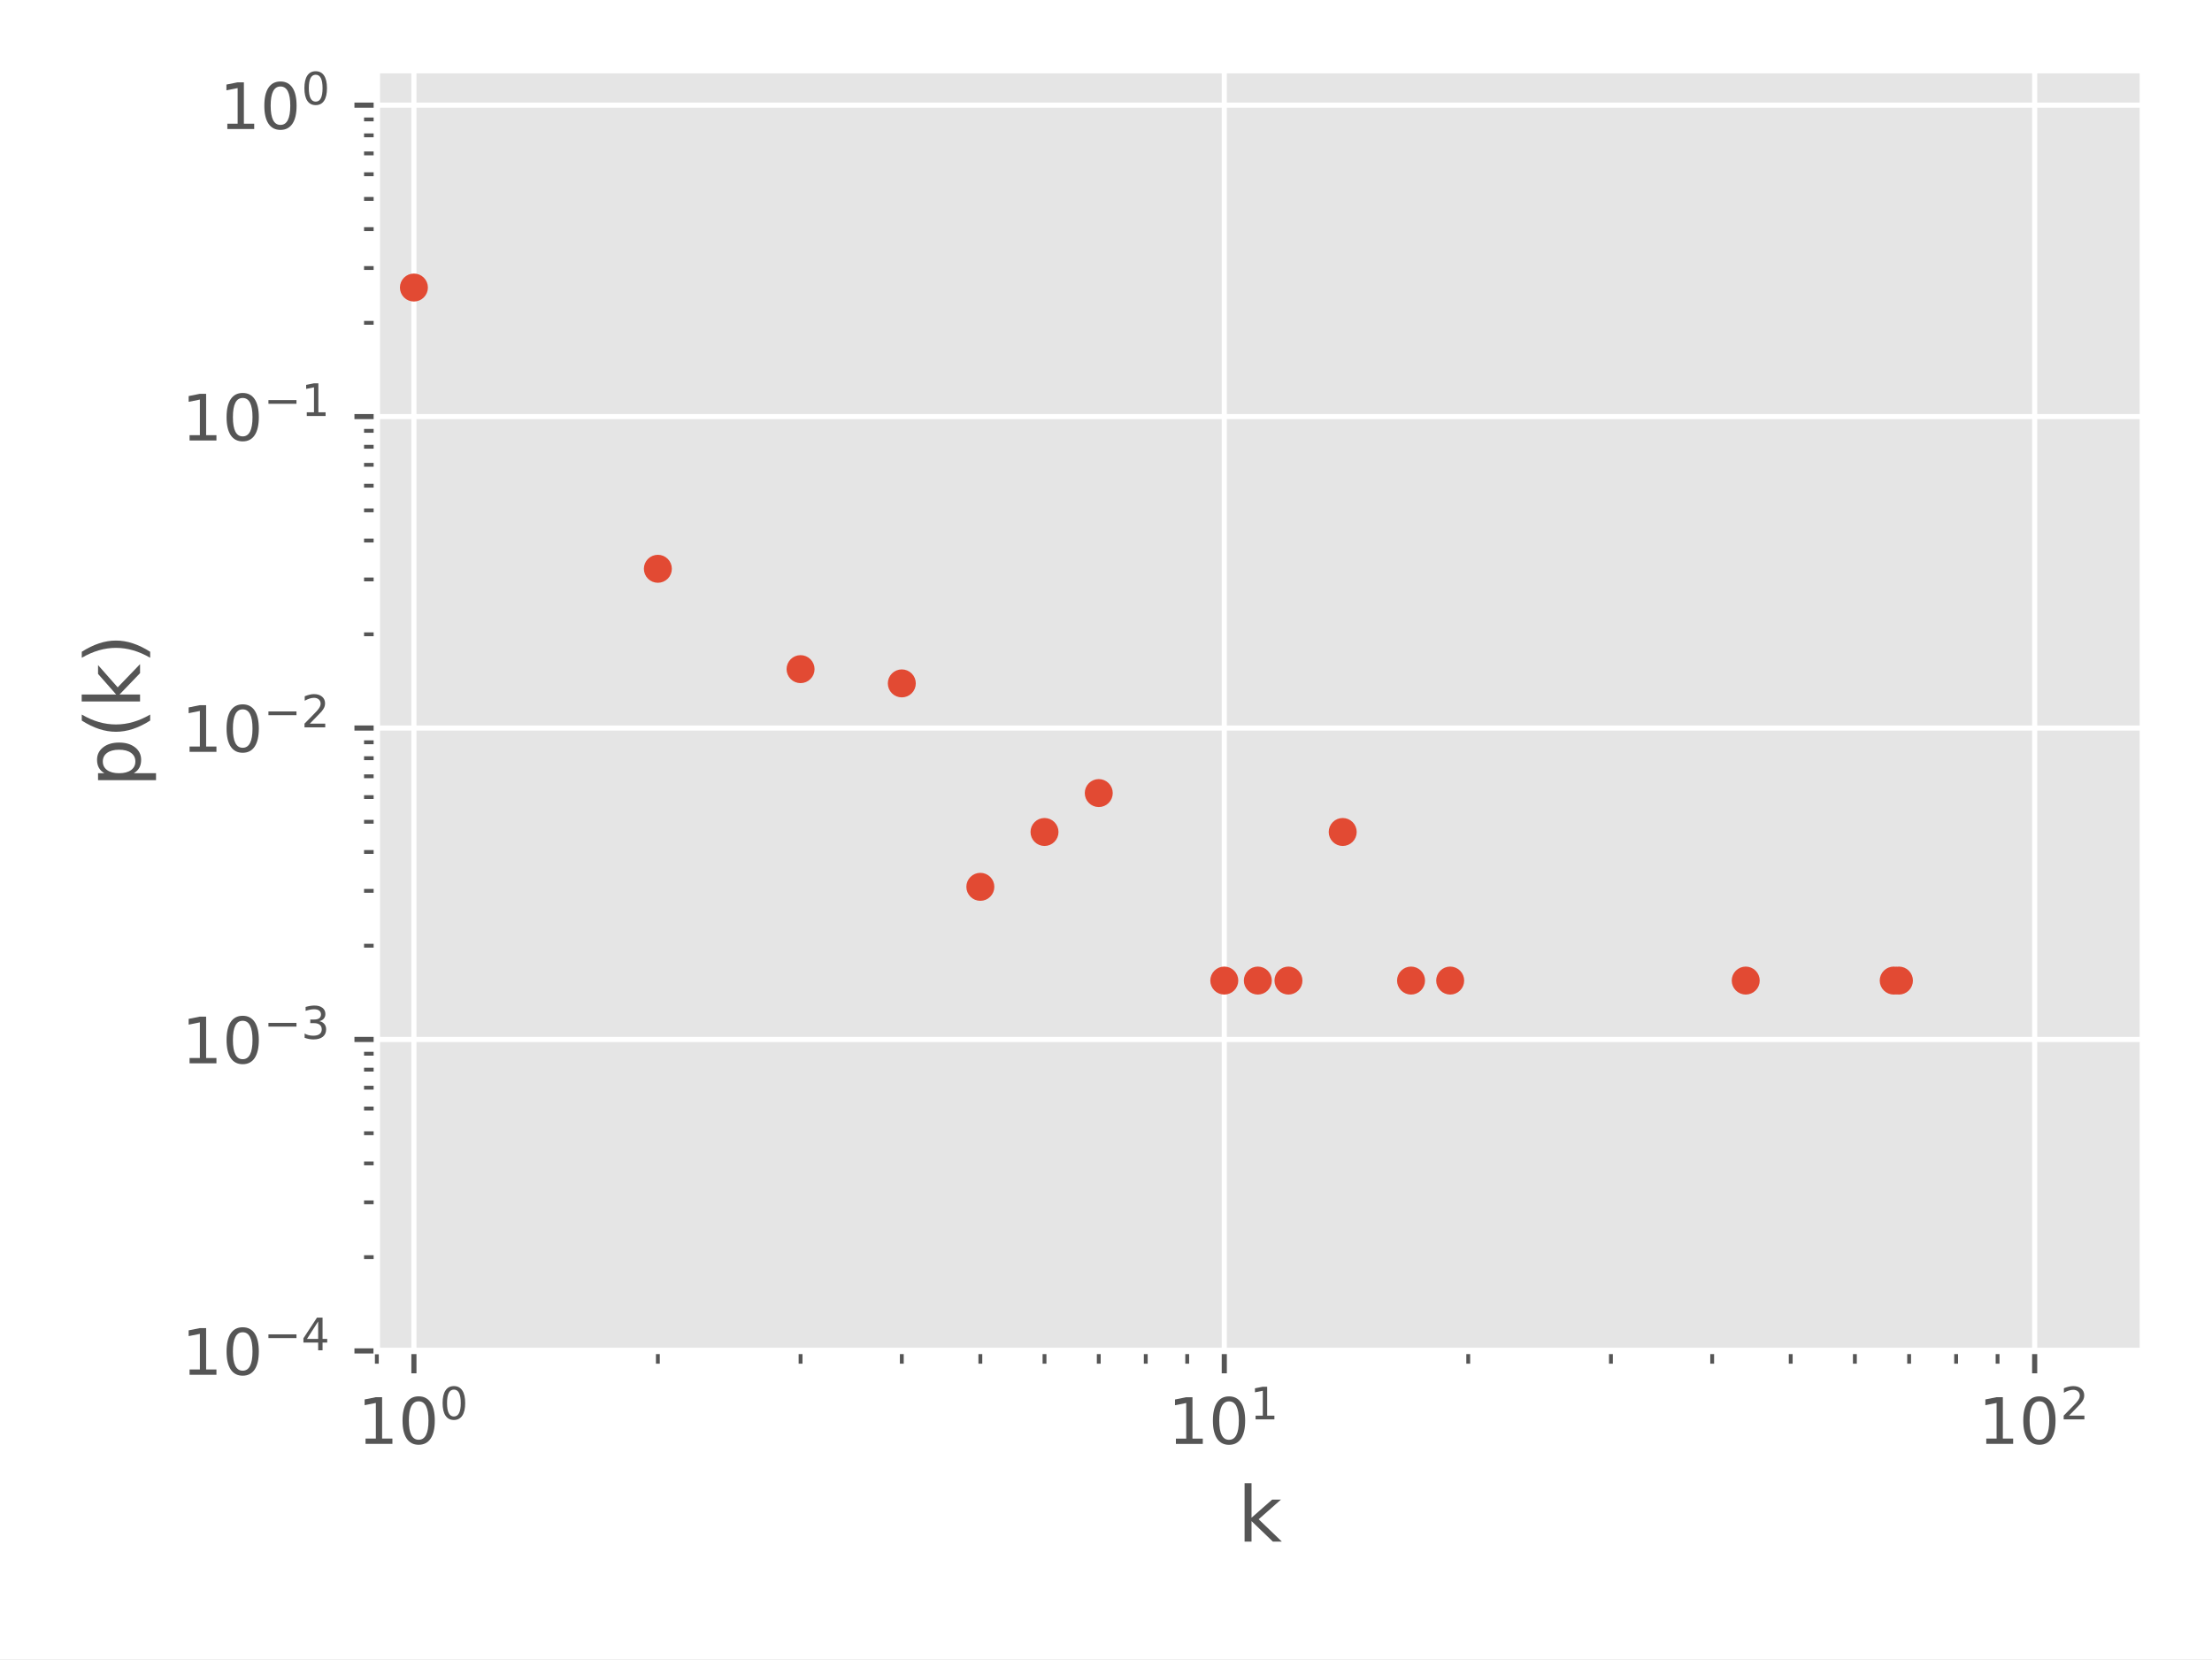
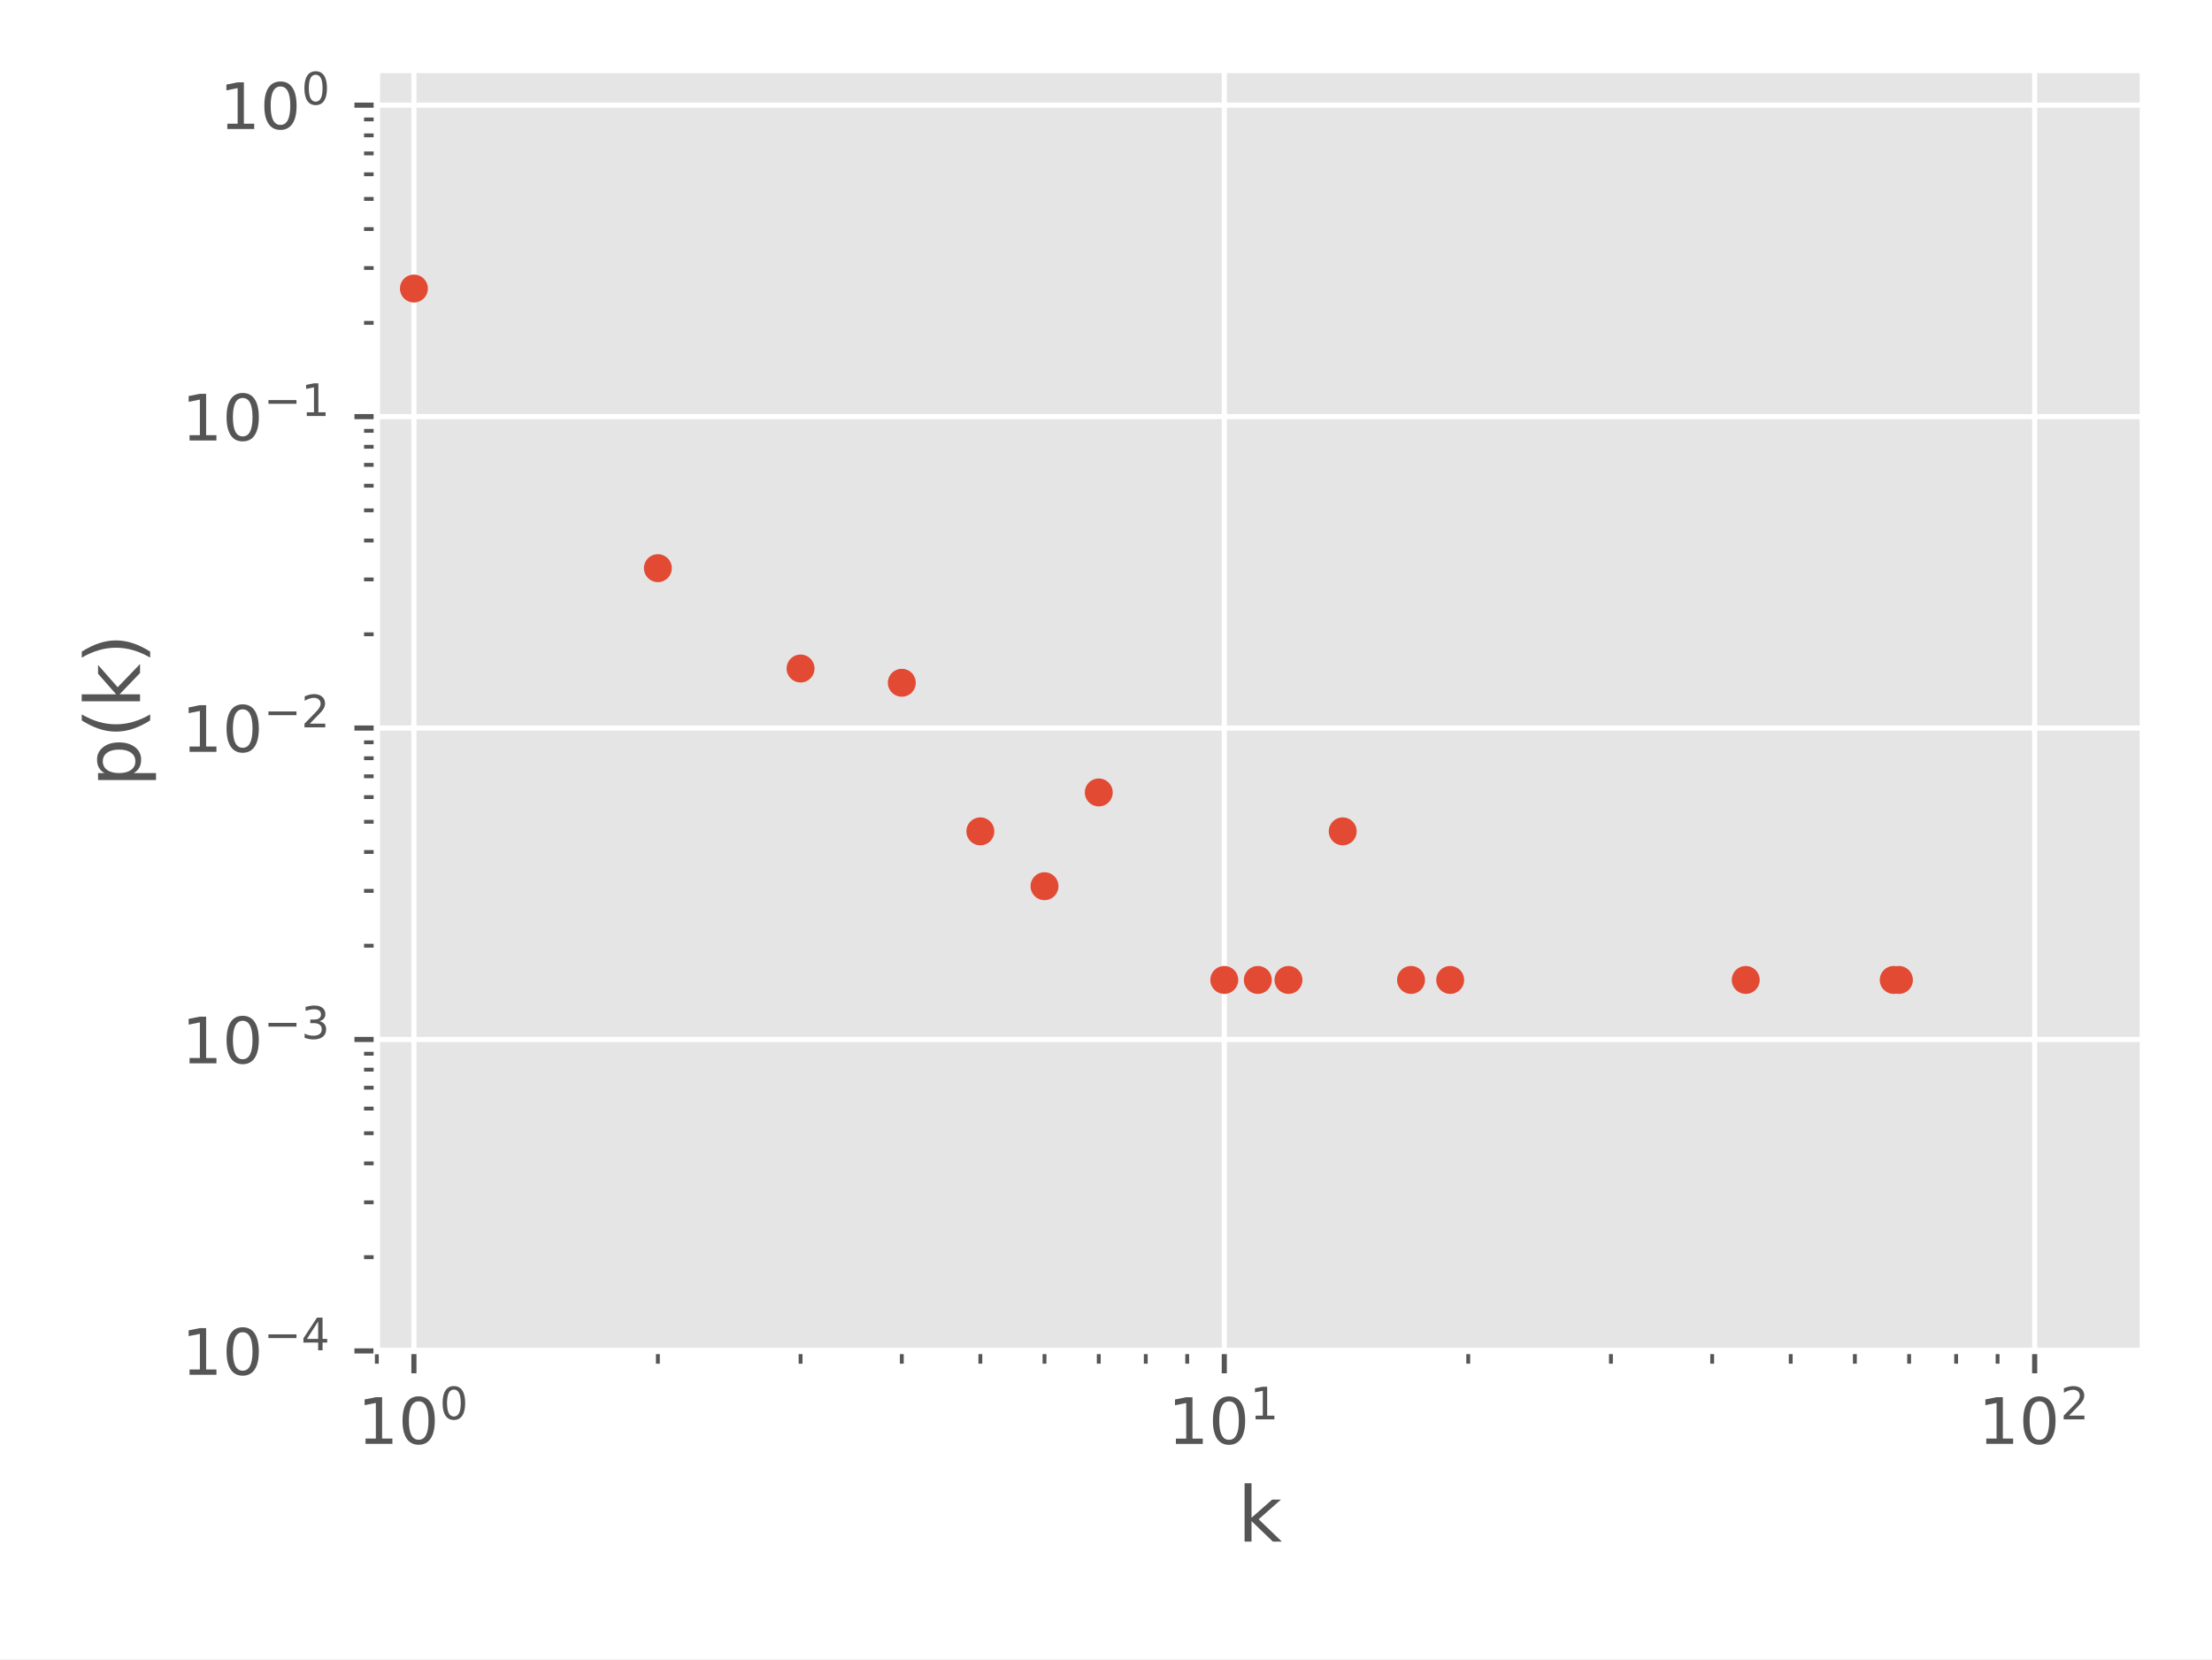
<svg xmlns="http://www.w3.org/2000/svg" xmlns:xlink="http://www.w3.org/1999/xlink" width="345.6pt" height="259.2pt" viewBox="0 0 345.6 259.2" version="1.1">
  <defs>
    <style type="text/css">*{stroke-linejoin: round; stroke-linecap: butt}</style>
  </defs>
  <g id="figure_1">
    <g id="patch_1">
      <path d="M 0 259.2  L 345.6 259.2  L 345.6 0  L 0 0  z " style="fill: #ffffff" />
    </g>
    <g id="axes_1">
      <g id="patch_2">
-         <path d="M 58.877 211.048  L 334.8 211.048  L 334.8 10.964  L 58.877 10.964  z " style="fill: #e5e5e5" />
+         <path d="M 58.877 211.048  L 334.8 211.048  L 334.8 10.918  L 58.877 10.918  z " style="fill: #e5e5e5" />
      </g>
      <g id="matplotlib.axis_1">
        <g id="xtick_1">
          <g id="line2d_1">
-             <path d="M 64.67 211.048  L 64.67 10.964  " clip-path="url(#p34e379d106)" style="fill: none; stroke: #ffffff; stroke-width: 0.8; stroke-linecap: square" />
+             <path d="M 64.67 211.048  L 64.67 10.918  " clip-path="url(#pd19d68259e)" style="fill: none; stroke: #ffffff; stroke-width: 0.8; stroke-linecap: square" />
          </g>
          <g id="line2d_2">
            <defs>
-               <path id="m180568f1c6" d="M 0 0  L 0 3.5  " style="stroke: #555555; stroke-width: 0.8" />
+               <path id="m4f8081036e" d="M 0 0  L 0 3.5  " style="stroke: #555555; stroke-width: 0.8" />
            </defs>
            <g>
-               <use xlink:href="#m180568f1c6" x="64.67" y="211.048" style="fill: #555555; stroke: #555555; stroke-width: 0.8" />
+               <use xlink:href="#m4f8081036e" x="64.67" y="211.048" style="fill: #555555; stroke: #555555; stroke-width: 0.8" />
            </g>
          </g>
          <g id="text_1">
            <g style="fill: #555555" transform="translate(55.87046 225.6464) scale(0.1 -0.1)">
              <defs>
                <path id="DejaVuSans-31" d="M 794 531  L 1825 531  L 1825 4091  L 703 3866  L 703 4441  L 1819 4666  L 2450 4666  L 2450 531  L 3481 531  L 3481 0  L 794 0  L 794 531  z " transform="scale(0.015625)" />
                <path id="DejaVuSans-30" d="M 2034 4250  Q 1547 4250 1301 3770  Q 1056 3291 1056 2328  Q 1056 1369 1301 889  Q 1547 409 2034 409  Q 2525 409 2770 889  Q 3016 1369 3016 2328  Q 3016 3291 2770 3770  Q 2525 4250 2034 4250  z M 2034 4750  Q 2819 4750 3233 4129  Q 3647 3509 3647 2328  Q 3647 1150 3233 529  Q 2819 -91 2034 -91  Q 1250 -91 836 529  Q 422 1150 422 2328  Q 422 3509 836 4129  Q 1250 4750 2034 4750  z " transform="scale(0.015625)" />
              </defs>
              <use xlink:href="#DejaVuSans-31" transform="translate(0 0.765625)" />
              <use xlink:href="#DejaVuSans-30" transform="translate(63.62305 0.765625)" />
              <use xlink:href="#DejaVuSans-30" transform="translate(128.2031 39.04688) scale(0.7)" />
            </g>
          </g>
        </g>
        <g id="xtick_2">
          <g id="line2d_3">
-             <path d="M 191.281 211.048  L 191.281 10.964  " clip-path="url(#p34e379d106)" style="fill: none; stroke: #ffffff; stroke-width: 0.8; stroke-linecap: square" />
+             <path d="M 191.281 211.048  L 191.281 10.918  " clip-path="url(#pd19d68259e)" style="fill: none; stroke: #ffffff; stroke-width: 0.8; stroke-linecap: square" />
          </g>
          <g id="line2d_4">
            <g>
-               <use xlink:href="#m180568f1c6" x="191.281" y="211.048" style="fill: #555555; stroke: #555555; stroke-width: 0.8" />
+               <use xlink:href="#m4f8081036e" x="191.281" y="211.048" style="fill: #555555; stroke: #555555; stroke-width: 0.8" />
            </g>
          </g>
          <g id="text_2">
            <g style="fill: #555555" transform="translate(182.4815 225.6464) scale(0.1 -0.1)">
              <use xlink:href="#DejaVuSans-31" transform="translate(0 0.684375)" />
              <use xlink:href="#DejaVuSans-30" transform="translate(63.62305 0.684375)" />
              <use xlink:href="#DejaVuSans-31" transform="translate(128.2031 38.96563) scale(0.7)" />
            </g>
          </g>
        </g>
        <g id="xtick_3">
          <g id="line2d_5">
-             <path d="M 317.893 211.048  L 317.893 10.964  " clip-path="url(#p34e379d106)" style="fill: none; stroke: #ffffff; stroke-width: 0.8; stroke-linecap: square" />
+             <path d="M 317.893 211.048  L 317.893 10.918  " clip-path="url(#pd19d68259e)" style="fill: none; stroke: #ffffff; stroke-width: 0.8; stroke-linecap: square" />
          </g>
          <g id="line2d_6">
            <g>
-               <use xlink:href="#m180568f1c6" x="317.893" y="211.048" style="fill: #555555; stroke: #555555; stroke-width: 0.8" />
+               <use xlink:href="#m4f8081036e" x="317.893" y="211.048" style="fill: #555555; stroke: #555555; stroke-width: 0.8" />
            </g>
          </g>
          <g id="text_3">
            <g style="fill: #555555" transform="translate(309.0925 225.6464) scale(0.1 -0.1)">
              <defs>
                <path id="DejaVuSans-32" d="M 1228 531  L 3431 531  L 3431 0  L 469 0  L 469 531  Q 828 903 1448 1529  Q 2069 2156 2228 2338  Q 2531 2678 2651 2914  Q 2772 3150 2772 3378  Q 2772 3750 2511 3984  Q 2250 4219 1831 4219  Q 1534 4219 1204 4116  Q 875 4013 500 3803  L 500 4441  Q 881 4594 1212 4672  Q 1544 4750 1819 4750  Q 2544 4750 2975 4387  Q 3406 4025 3406 3419  Q 3406 3131 3298 2873  Q 3191 2616 2906 2266  Q 2828 2175 2409 1742  Q 1991 1309 1228 531  z " transform="scale(0.015625)" />
              </defs>
              <use xlink:href="#DejaVuSans-31" transform="translate(0 0.765625)" />
              <use xlink:href="#DejaVuSans-30" transform="translate(63.62305 0.765625)" />
              <use xlink:href="#DejaVuSans-32" transform="translate(128.2031 39.04688) scale(0.7)" />
            </g>
          </g>
        </g>
        <g id="xtick_4">
          <g id="line2d_7">
            <defs>
-               <path id="mff0cc041ae" d="M 0 0  L 0 2  " style="stroke: #555555; stroke-width: 0.6" />
+               <path id="mb3ab9eba91" d="M 0 0  L 0 2  " style="stroke: #555555; stroke-width: 0.6" />
            </defs>
            <g>
-               <use xlink:href="#mff0cc041ae" x="58.877" y="211.048" style="fill: #555555; stroke: #555555; stroke-width: 0.6" />
+               <use xlink:href="#mb3ab9eba91" x="58.877" y="211.048" style="fill: #555555; stroke: #555555; stroke-width: 0.6" />
            </g>
          </g>
        </g>
        <g id="xtick_5">
          <g id="line2d_8">
            <g>
-               <use xlink:href="#mff0cc041ae" x="102.784" y="211.048" style="fill: #555555; stroke: #555555; stroke-width: 0.6" />
+               <use xlink:href="#mb3ab9eba91" x="102.784" y="211.048" style="fill: #555555; stroke: #555555; stroke-width: 0.6" />
            </g>
          </g>
        </g>
        <g id="xtick_6">
          <g id="line2d_9">
            <g>
-               <use xlink:href="#mff0cc041ae" x="125.079" y="211.048" style="fill: #555555; stroke: #555555; stroke-width: 0.6" />
+               <use xlink:href="#mb3ab9eba91" x="125.079" y="211.048" style="fill: #555555; stroke: #555555; stroke-width: 0.6" />
            </g>
          </g>
        </g>
        <g id="xtick_7">
          <g id="line2d_10">
            <g>
-               <use xlink:href="#mff0cc041ae" x="140.898" y="211.048" style="fill: #555555; stroke: #555555; stroke-width: 0.6" />
+               <use xlink:href="#mb3ab9eba91" x="140.898" y="211.048" style="fill: #555555; stroke: #555555; stroke-width: 0.6" />
            </g>
          </g>
        </g>
        <g id="xtick_8">
          <g id="line2d_11">
            <g>
-               <use xlink:href="#mff0cc041ae" x="153.168" y="211.048" style="fill: #555555; stroke: #555555; stroke-width: 0.6" />
+               <use xlink:href="#mb3ab9eba91" x="153.168" y="211.048" style="fill: #555555; stroke: #555555; stroke-width: 0.6" />
            </g>
          </g>
        </g>
        <g id="xtick_9">
          <g id="line2d_12">
            <g>
-               <use xlink:href="#mff0cc041ae" x="163.193" y="211.048" style="fill: #555555; stroke: #555555; stroke-width: 0.6" />
+               <use xlink:href="#mb3ab9eba91" x="163.193" y="211.048" style="fill: #555555; stroke: #555555; stroke-width: 0.6" />
            </g>
          </g>
        </g>
        <g id="xtick_10">
          <g id="line2d_13">
            <g>
-               <use xlink:href="#mff0cc041ae" x="171.669" y="211.048" style="fill: #555555; stroke: #555555; stroke-width: 0.6" />
+               <use xlink:href="#mb3ab9eba91" x="171.669" y="211.048" style="fill: #555555; stroke: #555555; stroke-width: 0.6" />
            </g>
          </g>
        </g>
        <g id="xtick_11">
          <g id="line2d_14">
            <g>
-               <use xlink:href="#mff0cc041ae" x="179.012" y="211.048" style="fill: #555555; stroke: #555555; stroke-width: 0.6" />
+               <use xlink:href="#mb3ab9eba91" x="179.012" y="211.048" style="fill: #555555; stroke: #555555; stroke-width: 0.6" />
            </g>
          </g>
        </g>
        <g id="xtick_12">
          <g id="line2d_15">
            <g>
-               <use xlink:href="#mff0cc041ae" x="185.488" y="211.048" style="fill: #555555; stroke: #555555; stroke-width: 0.6" />
+               <use xlink:href="#mb3ab9eba91" x="185.488" y="211.048" style="fill: #555555; stroke: #555555; stroke-width: 0.6" />
            </g>
          </g>
        </g>
        <g id="xtick_13">
          <g id="line2d_16">
            <g>
-               <use xlink:href="#mff0cc041ae" x="229.395" y="211.048" style="fill: #555555; stroke: #555555; stroke-width: 0.6" />
+               <use xlink:href="#mb3ab9eba91" x="229.395" y="211.048" style="fill: #555555; stroke: #555555; stroke-width: 0.6" />
            </g>
          </g>
        </g>
        <g id="xtick_14">
          <g id="line2d_17">
            <g>
-               <use xlink:href="#mff0cc041ae" x="251.69" y="211.048" style="fill: #555555; stroke: #555555; stroke-width: 0.6" />
+               <use xlink:href="#mb3ab9eba91" x="251.69" y="211.048" style="fill: #555555; stroke: #555555; stroke-width: 0.6" />
            </g>
          </g>
        </g>
        <g id="xtick_15">
          <g id="line2d_18">
            <g>
-               <use xlink:href="#mff0cc041ae" x="267.509" y="211.048" style="fill: #555555; stroke: #555555; stroke-width: 0.6" />
+               <use xlink:href="#mb3ab9eba91" x="267.509" y="211.048" style="fill: #555555; stroke: #555555; stroke-width: 0.6" />
            </g>
          </g>
        </g>
        <g id="xtick_16">
          <g id="line2d_19">
            <g>
-               <use xlink:href="#mff0cc041ae" x="279.779" y="211.048" style="fill: #555555; stroke: #555555; stroke-width: 0.6" />
+               <use xlink:href="#mb3ab9eba91" x="279.779" y="211.048" style="fill: #555555; stroke: #555555; stroke-width: 0.6" />
            </g>
          </g>
        </g>
        <g id="xtick_17">
          <g id="line2d_20">
            <g>
-               <use xlink:href="#mff0cc041ae" x="289.804" y="211.048" style="fill: #555555; stroke: #555555; stroke-width: 0.6" />
+               <use xlink:href="#mb3ab9eba91" x="289.804" y="211.048" style="fill: #555555; stroke: #555555; stroke-width: 0.6" />
            </g>
          </g>
        </g>
        <g id="xtick_18">
          <g id="line2d_21">
            <g>
-               <use xlink:href="#mff0cc041ae" x="298.28" y="211.048" style="fill: #555555; stroke: #555555; stroke-width: 0.6" />
+               <use xlink:href="#mb3ab9eba91" x="298.28" y="211.048" style="fill: #555555; stroke: #555555; stroke-width: 0.6" />
            </g>
          </g>
        </g>
        <g id="xtick_19">
          <g id="line2d_22">
            <g>
-               <use xlink:href="#mff0cc041ae" x="305.623" y="211.048" style="fill: #555555; stroke: #555555; stroke-width: 0.6" />
+               <use xlink:href="#mb3ab9eba91" x="305.623" y="211.048" style="fill: #555555; stroke: #555555; stroke-width: 0.6" />
            </g>
          </g>
        </g>
        <g id="xtick_20">
          <g id="line2d_23">
            <g>
-               <use xlink:href="#mff0cc041ae" x="312.099" y="211.048" style="fill: #555555; stroke: #555555; stroke-width: 0.6" />
+               <use xlink:href="#mb3ab9eba91" x="312.099" y="211.048" style="fill: #555555; stroke: #555555; stroke-width: 0.6" />
            </g>
          </g>
        </g>
        <g id="text_4">
          <g style="fill: #555555" transform="translate(193.3642 240.8442) scale(0.12 -0.12)">
            <defs>
              <path id="DejaVuSans-6b" d="M 581 4863  L 1159 4863  L 1159 1991  L 2875 3500  L 3609 3500  L 1753 1863  L 3688 0  L 2938 0  L 1159 1709  L 1159 0  L 581 0  L 581 4863  z " transform="scale(0.015625)" />
            </defs>
            <use xlink:href="#DejaVuSans-6b" />
          </g>
        </g>
      </g>
      <g id="matplotlib.axis_2">
        <g id="ytick_1">
          <g id="line2d_24">
-             <path d="M 58.877 211.048  L 334.8 211.048  " clip-path="url(#p34e379d106)" style="fill: none; stroke: #ffffff; stroke-width: 0.8; stroke-linecap: square" />
+             <path d="M 58.877 211.048  L 334.8 211.048  " clip-path="url(#pd19d68259e)" style="fill: none; stroke: #ffffff; stroke-width: 0.8; stroke-linecap: square" />
          </g>
          <g id="line2d_25">
            <defs>
-               <path id="m65ca8b6fc4" d="M 0 0  L -3.5 0  " style="stroke: #555555; stroke-width: 0.8" />
+               <path id="m015643359f" d="M 0 0  L -3.5 0  " style="stroke: #555555; stroke-width: 0.8" />
            </defs>
            <g>
-               <use xlink:href="#m65ca8b6fc4" x="58.877" y="211.048" style="fill: #555555; stroke: #555555; stroke-width: 0.8" />
+               <use xlink:href="#m015643359f" x="58.877" y="211.048" style="fill: #555555; stroke: #555555; stroke-width: 0.8" />
            </g>
          </g>
          <g id="text_5">
            <g style="fill: #555555" transform="translate(28.37705 214.8472) scale(0.1 -0.1)">
              <defs>
                <path id="DejaVuSans-2212" d="M 678 2272  L 4684 2272  L 4684 1741  L 678 1741  L 678 2272  z " transform="scale(0.015625)" />
                <path id="DejaVuSans-34" d="M 2419 4116  L 825 1625  L 2419 1625  L 2419 4116  z M 2253 4666  L 3047 4666  L 3047 1625  L 3713 1625  L 3713 1100  L 3047 1100  L 3047 0  L 2419 0  L 2419 1100  L 313 1100  L 313 1709  L 2253 4666  z " transform="scale(0.015625)" />
              </defs>
              <use xlink:href="#DejaVuSans-31" transform="translate(0 0.684375)" />
              <use xlink:href="#DejaVuSans-30" transform="translate(63.62305 0.684375)" />
              <use xlink:href="#DejaVuSans-2212" transform="translate(128.2031 38.96563) scale(0.7)" />
              <use xlink:href="#DejaVuSans-34" transform="translate(186.8555 38.96563) scale(0.7)" />
            </g>
          </g>
        </g>
        <g id="ytick_2">
          <g id="line2d_26">
-             <path d="M 58.877 162.393  L 334.8 162.393  " clip-path="url(#p34e379d106)" style="fill: none; stroke: #ffffff; stroke-width: 0.8; stroke-linecap: square" />
+             <path d="M 58.877 162.394  L 334.8 162.394  " clip-path="url(#pd19d68259e)" style="fill: none; stroke: #ffffff; stroke-width: 0.8; stroke-linecap: square" />
          </g>
          <g id="line2d_27">
            <g>
-               <use xlink:href="#m65ca8b6fc4" x="58.877" y="162.393" style="fill: #555555; stroke: #555555; stroke-width: 0.8" />
+               <use xlink:href="#m015643359f" x="58.877" y="162.394" style="fill: #555555; stroke: #555555; stroke-width: 0.8" />
            </g>
          </g>
          <g id="text_6">
-             <g style="fill: #555555" transform="translate(28.37705 166.1926) scale(0.1 -0.1)">
+             <g style="fill: #555555" transform="translate(28.37705 166.193) scale(0.1 -0.1)">
              <defs>
                <path id="DejaVuSans-33" d="M 2597 2516  Q 3050 2419 3304 2112  Q 3559 1806 3559 1356  Q 3559 666 3084 287  Q 2609 -91 1734 -91  Q 1441 -91 1130 -33  Q 819 25 488 141  L 488 750  Q 750 597 1062 519  Q 1375 441 1716 441  Q 2309 441 2620 675  Q 2931 909 2931 1356  Q 2931 1769 2642 2001  Q 2353 2234 1838 2234  L 1294 2234  L 1294 2753  L 1863 2753  Q 2328 2753 2575 2939  Q 2822 3125 2822 3475  Q 2822 3834 2567 4026  Q 2313 4219 1838 4219  Q 1578 4219 1281 4162  Q 984 4106 628 3988  L 628 4550  Q 988 4650 1302 4700  Q 1616 4750 1894 4750  Q 2613 4750 3031 4423  Q 3450 4097 3450 3541  Q 3450 3153 3228 2886  Q 3006 2619 2597 2516  z " transform="scale(0.015625)" />
              </defs>
              <use xlink:href="#DejaVuSans-31" transform="translate(0 0.765625)" />
              <use xlink:href="#DejaVuSans-30" transform="translate(63.62305 0.765625)" />
              <use xlink:href="#DejaVuSans-2212" transform="translate(128.2031 39.04688) scale(0.7)" />
              <use xlink:href="#DejaVuSans-33" transform="translate(186.8555 39.04688) scale(0.7)" />
            </g>
          </g>
        </g>
        <g id="ytick_3">
          <g id="line2d_28">
-             <path d="M 58.877 113.739  L 334.8 113.739  " clip-path="url(#p34e379d106)" style="fill: none; stroke: #ffffff; stroke-width: 0.8; stroke-linecap: square" />
+             <path d="M 58.877 113.74  L 334.8 113.74  " clip-path="url(#pd19d68259e)" style="fill: none; stroke: #ffffff; stroke-width: 0.8; stroke-linecap: square" />
          </g>
          <g id="line2d_29">
            <g>
-               <use xlink:href="#m65ca8b6fc4" x="58.877" y="113.739" style="fill: #555555; stroke: #555555; stroke-width: 0.8" />
+               <use xlink:href="#m015643359f" x="58.877" y="113.74" style="fill: #555555; stroke: #555555; stroke-width: 0.8" />
            </g>
          </g>
          <g id="text_7">
-             <g style="fill: #555555" transform="translate(28.37705 117.5381) scale(0.1 -0.1)">
+             <g style="fill: #555555" transform="translate(28.37705 117.5387) scale(0.1 -0.1)">
              <use xlink:href="#DejaVuSans-31" transform="translate(0 0.765625)" />
              <use xlink:href="#DejaVuSans-30" transform="translate(63.62305 0.765625)" />
              <use xlink:href="#DejaVuSans-2212" transform="translate(128.2031 39.04688) scale(0.7)" />
              <use xlink:href="#DejaVuSans-32" transform="translate(186.8555 39.04688) scale(0.7)" />
            </g>
          </g>
        </g>
        <g id="ytick_4">
          <g id="line2d_30">
-             <path d="M 58.877 65.084  L 334.8 65.084  " clip-path="url(#p34e379d106)" style="fill: none; stroke: #ffffff; stroke-width: 0.8; stroke-linecap: square" />
+             <path d="M 58.877 65.085  L 334.8 65.085  " clip-path="url(#pd19d68259e)" style="fill: none; stroke: #ffffff; stroke-width: 0.8; stroke-linecap: square" />
          </g>
          <g id="line2d_31">
            <g>
-               <use xlink:href="#m65ca8b6fc4" x="58.877" y="65.084" style="fill: #555555; stroke: #555555; stroke-width: 0.8" />
+               <use xlink:href="#m015643359f" x="58.877" y="65.085" style="fill: #555555; stroke: #555555; stroke-width: 0.8" />
            </g>
          </g>
          <g id="text_8">
-             <g style="fill: #555555" transform="translate(28.37705 68.88347) scale(0.1 -0.1)">
+             <g style="fill: #555555" transform="translate(28.37705 68.88451) scale(0.1 -0.1)">
              <use xlink:href="#DejaVuSans-31" transform="translate(0 0.684375)" />
              <use xlink:href="#DejaVuSans-30" transform="translate(63.62305 0.684375)" />
              <use xlink:href="#DejaVuSans-2212" transform="translate(128.2031 38.96563) scale(0.7)" />
              <use xlink:href="#DejaVuSans-31" transform="translate(186.8555 38.96563) scale(0.7)" />
            </g>
          </g>
        </g>
        <g id="ytick_5">
          <g id="line2d_32">
-             <path d="M 58.877 16.43  L 334.8 16.43  " clip-path="url(#p34e379d106)" style="fill: none; stroke: #ffffff; stroke-width: 0.8; stroke-linecap: square" />
+             <path d="M 58.877 16.431  L 334.8 16.431  " clip-path="url(#pd19d68259e)" style="fill: none; stroke: #ffffff; stroke-width: 0.8; stroke-linecap: square" />
          </g>
          <g id="line2d_33">
            <g>
-               <use xlink:href="#m65ca8b6fc4" x="58.877" y="16.43" style="fill: #555555; stroke: #555555; stroke-width: 0.8" />
+               <use xlink:href="#m015643359f" x="58.877" y="16.431" style="fill: #555555; stroke: #555555; stroke-width: 0.8" />
            </g>
          </g>
          <g id="text_9">
-             <g style="fill: #555555" transform="translate(34.27705 20.22888) scale(0.1 -0.1)">
+             <g style="fill: #555555" transform="translate(34.27705 20.23027) scale(0.1 -0.1)">
              <use xlink:href="#DejaVuSans-31" transform="translate(0 0.765625)" />
              <use xlink:href="#DejaVuSans-30" transform="translate(63.62305 0.765625)" />
              <use xlink:href="#DejaVuSans-30" transform="translate(128.2031 39.04688) scale(0.7)" />
            </g>
          </g>
        </g>
        <g id="ytick_6">
          <g id="line2d_34">
            <defs>
-               <path id="m43cbe262e6" d="M 0 0  L -2 0  " style="stroke: #555555; stroke-width: 0.6" />
+               <path id="m9445a7fd0b" d="M 0 0  L -2 0  " style="stroke: #555555; stroke-width: 0.6" />
            </defs>
            <g>
-               <use xlink:href="#m43cbe262e6" x="58.877" y="196.402" style="fill: #555555; stroke: #555555; stroke-width: 0.6" />
+               <use xlink:href="#m9445a7fd0b" x="58.877" y="196.402" style="fill: #555555; stroke: #555555; stroke-width: 0.6" />
            </g>
          </g>
        </g>
        <g id="ytick_7">
          <g id="line2d_35">
            <g>
-               <use xlink:href="#m43cbe262e6" x="58.877" y="187.834" style="fill: #555555; stroke: #555555; stroke-width: 0.6" />
+               <use xlink:href="#m9445a7fd0b" x="58.877" y="187.834" style="fill: #555555; stroke: #555555; stroke-width: 0.6" />
            </g>
          </g>
        </g>
        <g id="ytick_8">
          <g id="line2d_36">
            <g>
-               <use xlink:href="#m43cbe262e6" x="58.877" y="181.755" style="fill: #555555; stroke: #555555; stroke-width: 0.6" />
+               <use xlink:href="#m9445a7fd0b" x="58.877" y="181.755" style="fill: #555555; stroke: #555555; stroke-width: 0.6" />
            </g>
          </g>
        </g>
        <g id="ytick_9">
          <g id="line2d_37">
            <g>
-               <use xlink:href="#m43cbe262e6" x="58.877" y="177.04" style="fill: #555555; stroke: #555555; stroke-width: 0.6" />
+               <use xlink:href="#m9445a7fd0b" x="58.877" y="177.04" style="fill: #555555; stroke: #555555; stroke-width: 0.6" />
            </g>
          </g>
        </g>
        <g id="ytick_10">
          <g id="line2d_38">
            <g>
-               <use xlink:href="#m43cbe262e6" x="58.877" y="173.187" style="fill: #555555; stroke: #555555; stroke-width: 0.6" />
+               <use xlink:href="#m9445a7fd0b" x="58.877" y="173.188" style="fill: #555555; stroke: #555555; stroke-width: 0.6" />
            </g>
          </g>
        </g>
        <g id="ytick_11">
          <g id="line2d_39">
            <g>
-               <use xlink:href="#m43cbe262e6" x="58.877" y="169.93" style="fill: #555555; stroke: #555555; stroke-width: 0.6" />
+               <use xlink:href="#m9445a7fd0b" x="58.877" y="169.93" style="fill: #555555; stroke: #555555; stroke-width: 0.6" />
            </g>
          </g>
        </g>
        <g id="ytick_12">
          <g id="line2d_40">
            <g>
-               <use xlink:href="#m43cbe262e6" x="58.877" y="167.109" style="fill: #555555; stroke: #555555; stroke-width: 0.6" />
+               <use xlink:href="#m9445a7fd0b" x="58.877" y="167.109" style="fill: #555555; stroke: #555555; stroke-width: 0.6" />
            </g>
          </g>
        </g>
        <g id="ytick_13">
          <g id="line2d_41">
            <g>
-               <use xlink:href="#m43cbe262e6" x="58.877" y="164.62" style="fill: #555555; stroke: #555555; stroke-width: 0.6" />
+               <use xlink:href="#m9445a7fd0b" x="58.877" y="164.62" style="fill: #555555; stroke: #555555; stroke-width: 0.6" />
            </g>
          </g>
        </g>
        <g id="ytick_14">
          <g id="line2d_42">
            <g>
-               <use xlink:href="#m43cbe262e6" x="58.877" y="147.747" style="fill: #555555; stroke: #555555; stroke-width: 0.6" />
+               <use xlink:href="#m9445a7fd0b" x="58.877" y="147.747" style="fill: #555555; stroke: #555555; stroke-width: 0.6" />
            </g>
          </g>
        </g>
        <g id="ytick_15">
          <g id="line2d_43">
            <g>
-               <use xlink:href="#m43cbe262e6" x="58.877" y="139.179" style="fill: #555555; stroke: #555555; stroke-width: 0.6" />
+               <use xlink:href="#m9445a7fd0b" x="58.877" y="139.18" style="fill: #555555; stroke: #555555; stroke-width: 0.6" />
            </g>
          </g>
        </g>
        <g id="ytick_16">
          <g id="line2d_44">
            <g>
-               <use xlink:href="#m43cbe262e6" x="58.877" y="133.1" style="fill: #555555; stroke: #555555; stroke-width: 0.6" />
+               <use xlink:href="#m9445a7fd0b" x="58.877" y="133.101" style="fill: #555555; stroke: #555555; stroke-width: 0.6" />
            </g>
          </g>
        </g>
        <g id="ytick_17">
          <g id="line2d_45">
            <g>
-               <use xlink:href="#m43cbe262e6" x="58.877" y="128.385" style="fill: #555555; stroke: #555555; stroke-width: 0.6" />
+               <use xlink:href="#m9445a7fd0b" x="58.877" y="128.386" style="fill: #555555; stroke: #555555; stroke-width: 0.6" />
            </g>
          </g>
        </g>
        <g id="ytick_18">
          <g id="line2d_46">
            <g>
-               <use xlink:href="#m43cbe262e6" x="58.877" y="124.533" style="fill: #555555; stroke: #555555; stroke-width: 0.6" />
+               <use xlink:href="#m9445a7fd0b" x="58.877" y="124.533" style="fill: #555555; stroke: #555555; stroke-width: 0.6" />
            </g>
          </g>
        </g>
        <g id="ytick_19">
          <g id="line2d_47">
            <g>
-               <use xlink:href="#m43cbe262e6" x="58.877" y="121.276" style="fill: #555555; stroke: #555555; stroke-width: 0.6" />
+               <use xlink:href="#m9445a7fd0b" x="58.877" y="121.276" style="fill: #555555; stroke: #555555; stroke-width: 0.6" />
            </g>
          </g>
        </g>
        <g id="ytick_20">
          <g id="line2d_48">
            <g>
-               <use xlink:href="#m43cbe262e6" x="58.877" y="118.454" style="fill: #555555; stroke: #555555; stroke-width: 0.6" />
+               <use xlink:href="#m9445a7fd0b" x="58.877" y="118.455" style="fill: #555555; stroke: #555555; stroke-width: 0.6" />
            </g>
          </g>
        </g>
        <g id="ytick_21">
          <g id="line2d_49">
            <g>
-               <use xlink:href="#m43cbe262e6" x="58.877" y="115.965" style="fill: #555555; stroke: #555555; stroke-width: 0.6" />
+               <use xlink:href="#m9445a7fd0b" x="58.877" y="115.966" style="fill: #555555; stroke: #555555; stroke-width: 0.6" />
            </g>
          </g>
        </g>
        <g id="ytick_22">
          <g id="line2d_50">
            <g>
-               <use xlink:href="#m43cbe262e6" x="58.877" y="99.092" style="fill: #555555; stroke: #555555; stroke-width: 0.6" />
+               <use xlink:href="#m9445a7fd0b" x="58.877" y="99.093" style="fill: #555555; stroke: #555555; stroke-width: 0.6" />
            </g>
          </g>
        </g>
        <g id="ytick_23">
          <g id="line2d_51">
            <g>
-               <use xlink:href="#m43cbe262e6" x="58.877" y="90.525" style="fill: #555555; stroke: #555555; stroke-width: 0.6" />
+               <use xlink:href="#m9445a7fd0b" x="58.877" y="90.526" style="fill: #555555; stroke: #555555; stroke-width: 0.6" />
            </g>
          </g>
        </g>
        <g id="ytick_24">
          <g id="line2d_52">
            <g>
-               <use xlink:href="#m43cbe262e6" x="58.877" y="84.446" style="fill: #555555; stroke: #555555; stroke-width: 0.6" />
+               <use xlink:href="#m9445a7fd0b" x="58.877" y="84.447" style="fill: #555555; stroke: #555555; stroke-width: 0.6" />
            </g>
          </g>
        </g>
        <g id="ytick_25">
          <g id="line2d_53">
            <g>
-               <use xlink:href="#m43cbe262e6" x="58.877" y="79.731" style="fill: #555555; stroke: #555555; stroke-width: 0.6" />
+               <use xlink:href="#m9445a7fd0b" x="58.877" y="79.732" style="fill: #555555; stroke: #555555; stroke-width: 0.6" />
            </g>
          </g>
        </g>
        <g id="ytick_26">
          <g id="line2d_54">
            <g>
-               <use xlink:href="#m43cbe262e6" x="58.877" y="75.878" style="fill: #555555; stroke: #555555; stroke-width: 0.6" />
+               <use xlink:href="#m9445a7fd0b" x="58.877" y="75.879" style="fill: #555555; stroke: #555555; stroke-width: 0.6" />
            </g>
          </g>
        </g>
        <g id="ytick_27">
          <g id="line2d_55">
            <g>
-               <use xlink:href="#m43cbe262e6" x="58.877" y="72.621" style="fill: #555555; stroke: #555555; stroke-width: 0.6" />
+               <use xlink:href="#m9445a7fd0b" x="58.877" y="72.622" style="fill: #555555; stroke: #555555; stroke-width: 0.6" />
            </g>
          </g>
        </g>
        <g id="ytick_28">
          <g id="line2d_56">
            <g>
-               <use xlink:href="#m43cbe262e6" x="58.877" y="69.799" style="fill: #555555; stroke: #555555; stroke-width: 0.6" />
+               <use xlink:href="#m9445a7fd0b" x="58.877" y="69.8" style="fill: #555555; stroke: #555555; stroke-width: 0.6" />
            </g>
          </g>
        </g>
        <g id="ytick_29">
          <g id="line2d_57">
            <g>
-               <use xlink:href="#m43cbe262e6" x="58.877" y="67.311" style="fill: #555555; stroke: #555555; stroke-width: 0.6" />
+               <use xlink:href="#m9445a7fd0b" x="58.877" y="67.312" style="fill: #555555; stroke: #555555; stroke-width: 0.6" />
            </g>
          </g>
        </g>
        <g id="ytick_30">
          <g id="line2d_58">
            <g>
-               <use xlink:href="#m43cbe262e6" x="58.877" y="50.438" style="fill: #555555; stroke: #555555; stroke-width: 0.6" />
+               <use xlink:href="#m9445a7fd0b" x="58.877" y="50.439" style="fill: #555555; stroke: #555555; stroke-width: 0.6" />
            </g>
          </g>
        </g>
        <g id="ytick_31">
          <g id="line2d_59">
            <g>
-               <use xlink:href="#m43cbe262e6" x="58.877" y="41.87" style="fill: #555555; stroke: #555555; stroke-width: 0.6" />
+               <use xlink:href="#m9445a7fd0b" x="58.877" y="41.871" style="fill: #555555; stroke: #555555; stroke-width: 0.6" />
            </g>
          </g>
        </g>
        <g id="ytick_32">
          <g id="line2d_60">
            <g>
-               <use xlink:href="#m43cbe262e6" x="58.877" y="35.791" style="fill: #555555; stroke: #555555; stroke-width: 0.6" />
+               <use xlink:href="#m9445a7fd0b" x="58.877" y="35.793" style="fill: #555555; stroke: #555555; stroke-width: 0.6" />
            </g>
          </g>
        </g>
        <g id="ytick_33">
          <g id="line2d_61">
            <g>
-               <use xlink:href="#m43cbe262e6" x="58.877" y="31.076" style="fill: #555555; stroke: #555555; stroke-width: 0.6" />
+               <use xlink:href="#m9445a7fd0b" x="58.877" y="31.077" style="fill: #555555; stroke: #555555; stroke-width: 0.6" />
            </g>
          </g>
        </g>
        <g id="ytick_34">
          <g id="line2d_62">
            <g>
-               <use xlink:href="#m43cbe262e6" x="58.877" y="27.224" style="fill: #555555; stroke: #555555; stroke-width: 0.6" />
+               <use xlink:href="#m9445a7fd0b" x="58.877" y="27.225" style="fill: #555555; stroke: #555555; stroke-width: 0.6" />
            </g>
          </g>
        </g>
        <g id="ytick_35">
          <g id="line2d_63">
            <g>
-               <use xlink:href="#m43cbe262e6" x="58.877" y="23.966" style="fill: #555555; stroke: #555555; stroke-width: 0.6" />
+               <use xlink:href="#m9445a7fd0b" x="58.877" y="23.968" style="fill: #555555; stroke: #555555; stroke-width: 0.6" />
            </g>
          </g>
        </g>
        <g id="ytick_36">
          <g id="line2d_64">
            <g>
-               <use xlink:href="#m43cbe262e6" x="58.877" y="21.145" style="fill: #555555; stroke: #555555; stroke-width: 0.6" />
+               <use xlink:href="#m9445a7fd0b" x="58.877" y="21.146" style="fill: #555555; stroke: #555555; stroke-width: 0.6" />
            </g>
          </g>
        </g>
        <g id="ytick_37">
          <g id="line2d_65">
            <g>
-               <use xlink:href="#m43cbe262e6" x="58.877" y="18.656" style="fill: #555555; stroke: #555555; stroke-width: 0.6" />
+               <use xlink:href="#m9445a7fd0b" x="58.877" y="18.657" style="fill: #555555; stroke: #555555; stroke-width: 0.6" />
            </g>
          </g>
        </g>
        <g id="text_10">
-           <g style="fill: #555555" transform="translate(21.88143 122.9712) rotate(-90) scale(0.12 -0.12)">
+           <g style="fill: #555555" transform="translate(21.88143 122.9481) rotate(-90) scale(0.12 -0.12)">
            <defs>
              <path id="DejaVuSans-70" d="M 1159 525  L 1159 -1331  L 581 -1331  L 581 3500  L 1159 3500  L 1159 2969  Q 1341 3281 1617 3432  Q 1894 3584 2278 3584  Q 2916 3584 3314 3078  Q 3713 2572 3713 1747  Q 3713 922 3314 415  Q 2916 -91 2278 -91  Q 1894 -91 1617 61  Q 1341 213 1159 525  z M 3116 1747  Q 3116 2381 2855 2742  Q 2594 3103 2138 3103  Q 1681 3103 1420 2742  Q 1159 2381 1159 1747  Q 1159 1113 1420 752  Q 1681 391 2138 391  Q 2594 391 2855 752  Q 3116 1113 3116 1747  z " transform="scale(0.015625)" />
              <path id="DejaVuSans-28" d="M 1984 4856  Q 1566 4138 1362 3434  Q 1159 2731 1159 2009  Q 1159 1288 1364 580  Q 1569 -128 1984 -844  L 1484 -844  Q 1016 -109 783 600  Q 550 1309 550 2009  Q 550 2706 781 3412  Q 1013 4119 1484 4856  L 1984 4856  z " transform="scale(0.015625)" />
              <path id="DejaVuSans-29" d="M 513 4856  L 1013 4856  Q 1481 4119 1714 3412  Q 1947 2706 1947 2009  Q 1947 1309 1714 600  Q 1481 -109 1013 -844  L 513 -844  Q 928 -128 1133 580  Q 1338 1288 1338 2009  Q 1338 2731 1133 3434  Q 928 4138 513 4856  z " transform="scale(0.015625)" />
            </defs>
            <use xlink:href="#DejaVuSans-70" />
            <use xlink:href="#DejaVuSans-28" x="63.477" />
            <use xlink:href="#DejaVuSans-6b" x="102.49" />
            <use xlink:href="#DejaVuSans-29" x="160.4" />
          </g>
        </g>
      </g>
      <g id="PathCollection_1">
        <defs>
-           <path id="m180cb07262" d="M 0 1.936  C 0.514 1.936 1.006 1.732 1.369 1.369  C 1.732 1.006 1.936 0.514 1.936 0  C 1.936 -0.514 1.732 -1.006 1.369 -1.369  C 1.006 -1.732 0.514 -1.936 0 -1.936  C -0.514 -1.936 -1.006 -1.732 -1.369 -1.369  C -1.732 -1.006 -1.936 -0.514 -1.936 0  C -1.936 0.514 -1.732 1.006 -1.369 1.369  C -1.006 1.732 -0.514 1.936 0 1.936  z " style="stroke: #e24a33; stroke-width: 0.5" />
+           <path id="m5e5f2946bb" d="M 0 1.936  C 0.514 1.936 1.006 1.732 1.369 1.369  C 1.732 1.006 1.936 0.514 1.936 0  C 1.936 -0.514 1.732 -1.006 1.369 -1.369  C 1.006 -1.732 0.514 -1.936 0 -1.936  C -0.514 -1.936 -1.006 -1.732 -1.369 -1.369  C -1.732 -1.006 -1.936 -0.514 -1.936 0  C -1.936 0.514 -1.732 1.006 -1.369 1.369  C -1.006 1.732 -0.514 1.936 0 1.936  z " style="stroke: #e24a33; stroke-width: 0.5" />
        </defs>
-         <g clip-path="url(#p34e379d106)">
-           <use xlink:href="#m180cb07262" x="64.67" y="44.922" style="fill: #e24a33; stroke: #e24a33; stroke-width: 0.5" />
-           <use xlink:href="#m180cb07262" x="102.784" y="88.861" style="fill: #e24a33; stroke: #e24a33; stroke-width: 0.5" />
-           <use xlink:href="#m180cb07262" x="125.079" y="104.538" style="fill: #e24a33; stroke: #e24a33; stroke-width: 0.5" />
-           <use xlink:href="#m180cb07262" x="140.898" y="106.765" style="fill: #e24a33; stroke: #e24a33; stroke-width: 0.5" />
-           <use xlink:href="#m180cb07262" x="153.168" y="138.547" style="fill: #e24a33; stroke: #e24a33; stroke-width: 0.5" />
-           <use xlink:href="#m180cb07262" x="163.193" y="129.979" style="fill: #e24a33; stroke: #e24a33; stroke-width: 0.5" />
-           <use xlink:href="#m180cb07262" x="171.669" y="123.9" style="fill: #e24a33; stroke: #e24a33; stroke-width: 0.5" />
-           <use xlink:href="#m180cb07262" x="191.281" y="153.193" style="fill: #e24a33; stroke: #e24a33; stroke-width: 0.5" />
-           <use xlink:href="#m180cb07262" x="196.522" y="153.193" style="fill: #e24a33; stroke: #e24a33; stroke-width: 0.5" />
-           <use xlink:href="#m180cb07262" x="201.307" y="153.193" style="fill: #e24a33; stroke: #e24a33; stroke-width: 0.5" />
-           <use xlink:href="#m180cb07262" x="209.783" y="129.979" style="fill: #e24a33; stroke: #e24a33; stroke-width: 0.5" />
-           <use xlink:href="#m180cb07262" x="220.459" y="153.193" style="fill: #e24a33; stroke: #e24a33; stroke-width: 0.5" />
-           <use xlink:href="#m180cb07262" x="226.575" y="153.193" style="fill: #e24a33; stroke: #e24a33; stroke-width: 0.5" />
-           <use xlink:href="#m180cb07262" x="272.75" y="153.193" style="fill: #e24a33; stroke: #e24a33; stroke-width: 0.5" />
-           <use xlink:href="#m180cb07262" x="295.872" y="153.193" style="fill: #e24a33; stroke: #e24a33; stroke-width: 0.5" />
-           <use xlink:href="#m180cb07262" x="296.686" y="153.193" style="fill: #e24a33; stroke: #e24a33; stroke-width: 0.5" />
+         <g clip-path="url(#pd19d68259e)">
+           <use xlink:href="#m5e5f2946bb" x="64.67" y="45.078" style="fill: #e24a33; stroke: #e24a33; stroke-width: 0.5" />
+           <use xlink:href="#m5e5f2946bb" x="102.784" y="88.764" style="fill: #e24a33; stroke: #e24a33; stroke-width: 0.5" />
+           <use xlink:href="#m5e5f2946bb" x="125.079" y="104.441" style="fill: #e24a33; stroke: #e24a33; stroke-width: 0.5" />
+           <use xlink:href="#m5e5f2946bb" x="140.898" y="106.667" style="fill: #e24a33; stroke: #e24a33; stroke-width: 0.5" />
+           <use xlink:href="#m5e5f2946bb" x="153.168" y="129.881" style="fill: #e24a33; stroke: #e24a33; stroke-width: 0.5" />
+           <use xlink:href="#m5e5f2946bb" x="163.193" y="138.449" style="fill: #e24a33; stroke: #e24a33; stroke-width: 0.5" />
+           <use xlink:href="#m5e5f2946bb" x="171.669" y="123.802" style="fill: #e24a33; stroke: #e24a33; stroke-width: 0.5" />
+           <use xlink:href="#m5e5f2946bb" x="191.281" y="153.095" style="fill: #e24a33; stroke: #e24a33; stroke-width: 0.5" />
+           <use xlink:href="#m5e5f2946bb" x="196.522" y="153.095" style="fill: #e24a33; stroke: #e24a33; stroke-width: 0.5" />
+           <use xlink:href="#m5e5f2946bb" x="201.307" y="153.095" style="fill: #e24a33; stroke: #e24a33; stroke-width: 0.5" />
+           <use xlink:href="#m5e5f2946bb" x="209.783" y="129.881" style="fill: #e24a33; stroke: #e24a33; stroke-width: 0.5" />
+           <use xlink:href="#m5e5f2946bb" x="220.459" y="153.095" style="fill: #e24a33; stroke: #e24a33; stroke-width: 0.5" />
+           <use xlink:href="#m5e5f2946bb" x="226.575" y="153.095" style="fill: #e24a33; stroke: #e24a33; stroke-width: 0.5" />
+           <use xlink:href="#m5e5f2946bb" x="272.75" y="153.095" style="fill: #e24a33; stroke: #e24a33; stroke-width: 0.5" />
+           <use xlink:href="#m5e5f2946bb" x="295.872" y="153.095" style="fill: #e24a33; stroke: #e24a33; stroke-width: 0.5" />
+           <use xlink:href="#m5e5f2946bb" x="296.686" y="153.095" style="fill: #e24a33; stroke: #e24a33; stroke-width: 0.5" />
        </g>
      </g>
      <g id="patch_3">
-         <path d="M 58.877 211.048  L 58.877 10.964  " style="fill: none; stroke: #ffffff; stroke-linejoin: miter; stroke-linecap: square" />
+         <path d="M 58.877 211.048  L 58.877 10.918  " style="fill: none; stroke: #ffffff; stroke-linejoin: miter; stroke-linecap: square" />
      </g>
      <g id="patch_4">
-         <path d="M 334.8 211.048  L 334.8 10.964  " style="fill: none; stroke: #ffffff; stroke-linejoin: miter; stroke-linecap: square" />
+         <path d="M 334.8 211.048  L 334.8 10.918  " style="fill: none; stroke: #ffffff; stroke-linejoin: miter; stroke-linecap: square" />
      </g>
      <g id="patch_5">
        <path d="M 58.877 211.048  L 334.8 211.048  " style="fill: none; stroke: #ffffff; stroke-linejoin: miter; stroke-linecap: square" />
      </g>
      <g id="patch_6">
-         <path d="M 58.877 10.964  L 334.8 10.964  " style="fill: none; stroke: #ffffff; stroke-linejoin: miter; stroke-linecap: square" />
+         <path d="M 58.877 10.918  L 334.8 10.918  " style="fill: none; stroke: #ffffff; stroke-linejoin: miter; stroke-linecap: square" />
      </g>
    </g>
  </g>
  <defs>
-     <clipPath id="p34e379d106">
-       <rect x="58.877" y="10.964" width="275.923" height="200.084" />
+     <clipPath id="pd19d68259e">
+       <rect x="58.877" y="10.918" width="275.923" height="200.13" />
    </clipPath>
  </defs>
</svg>
